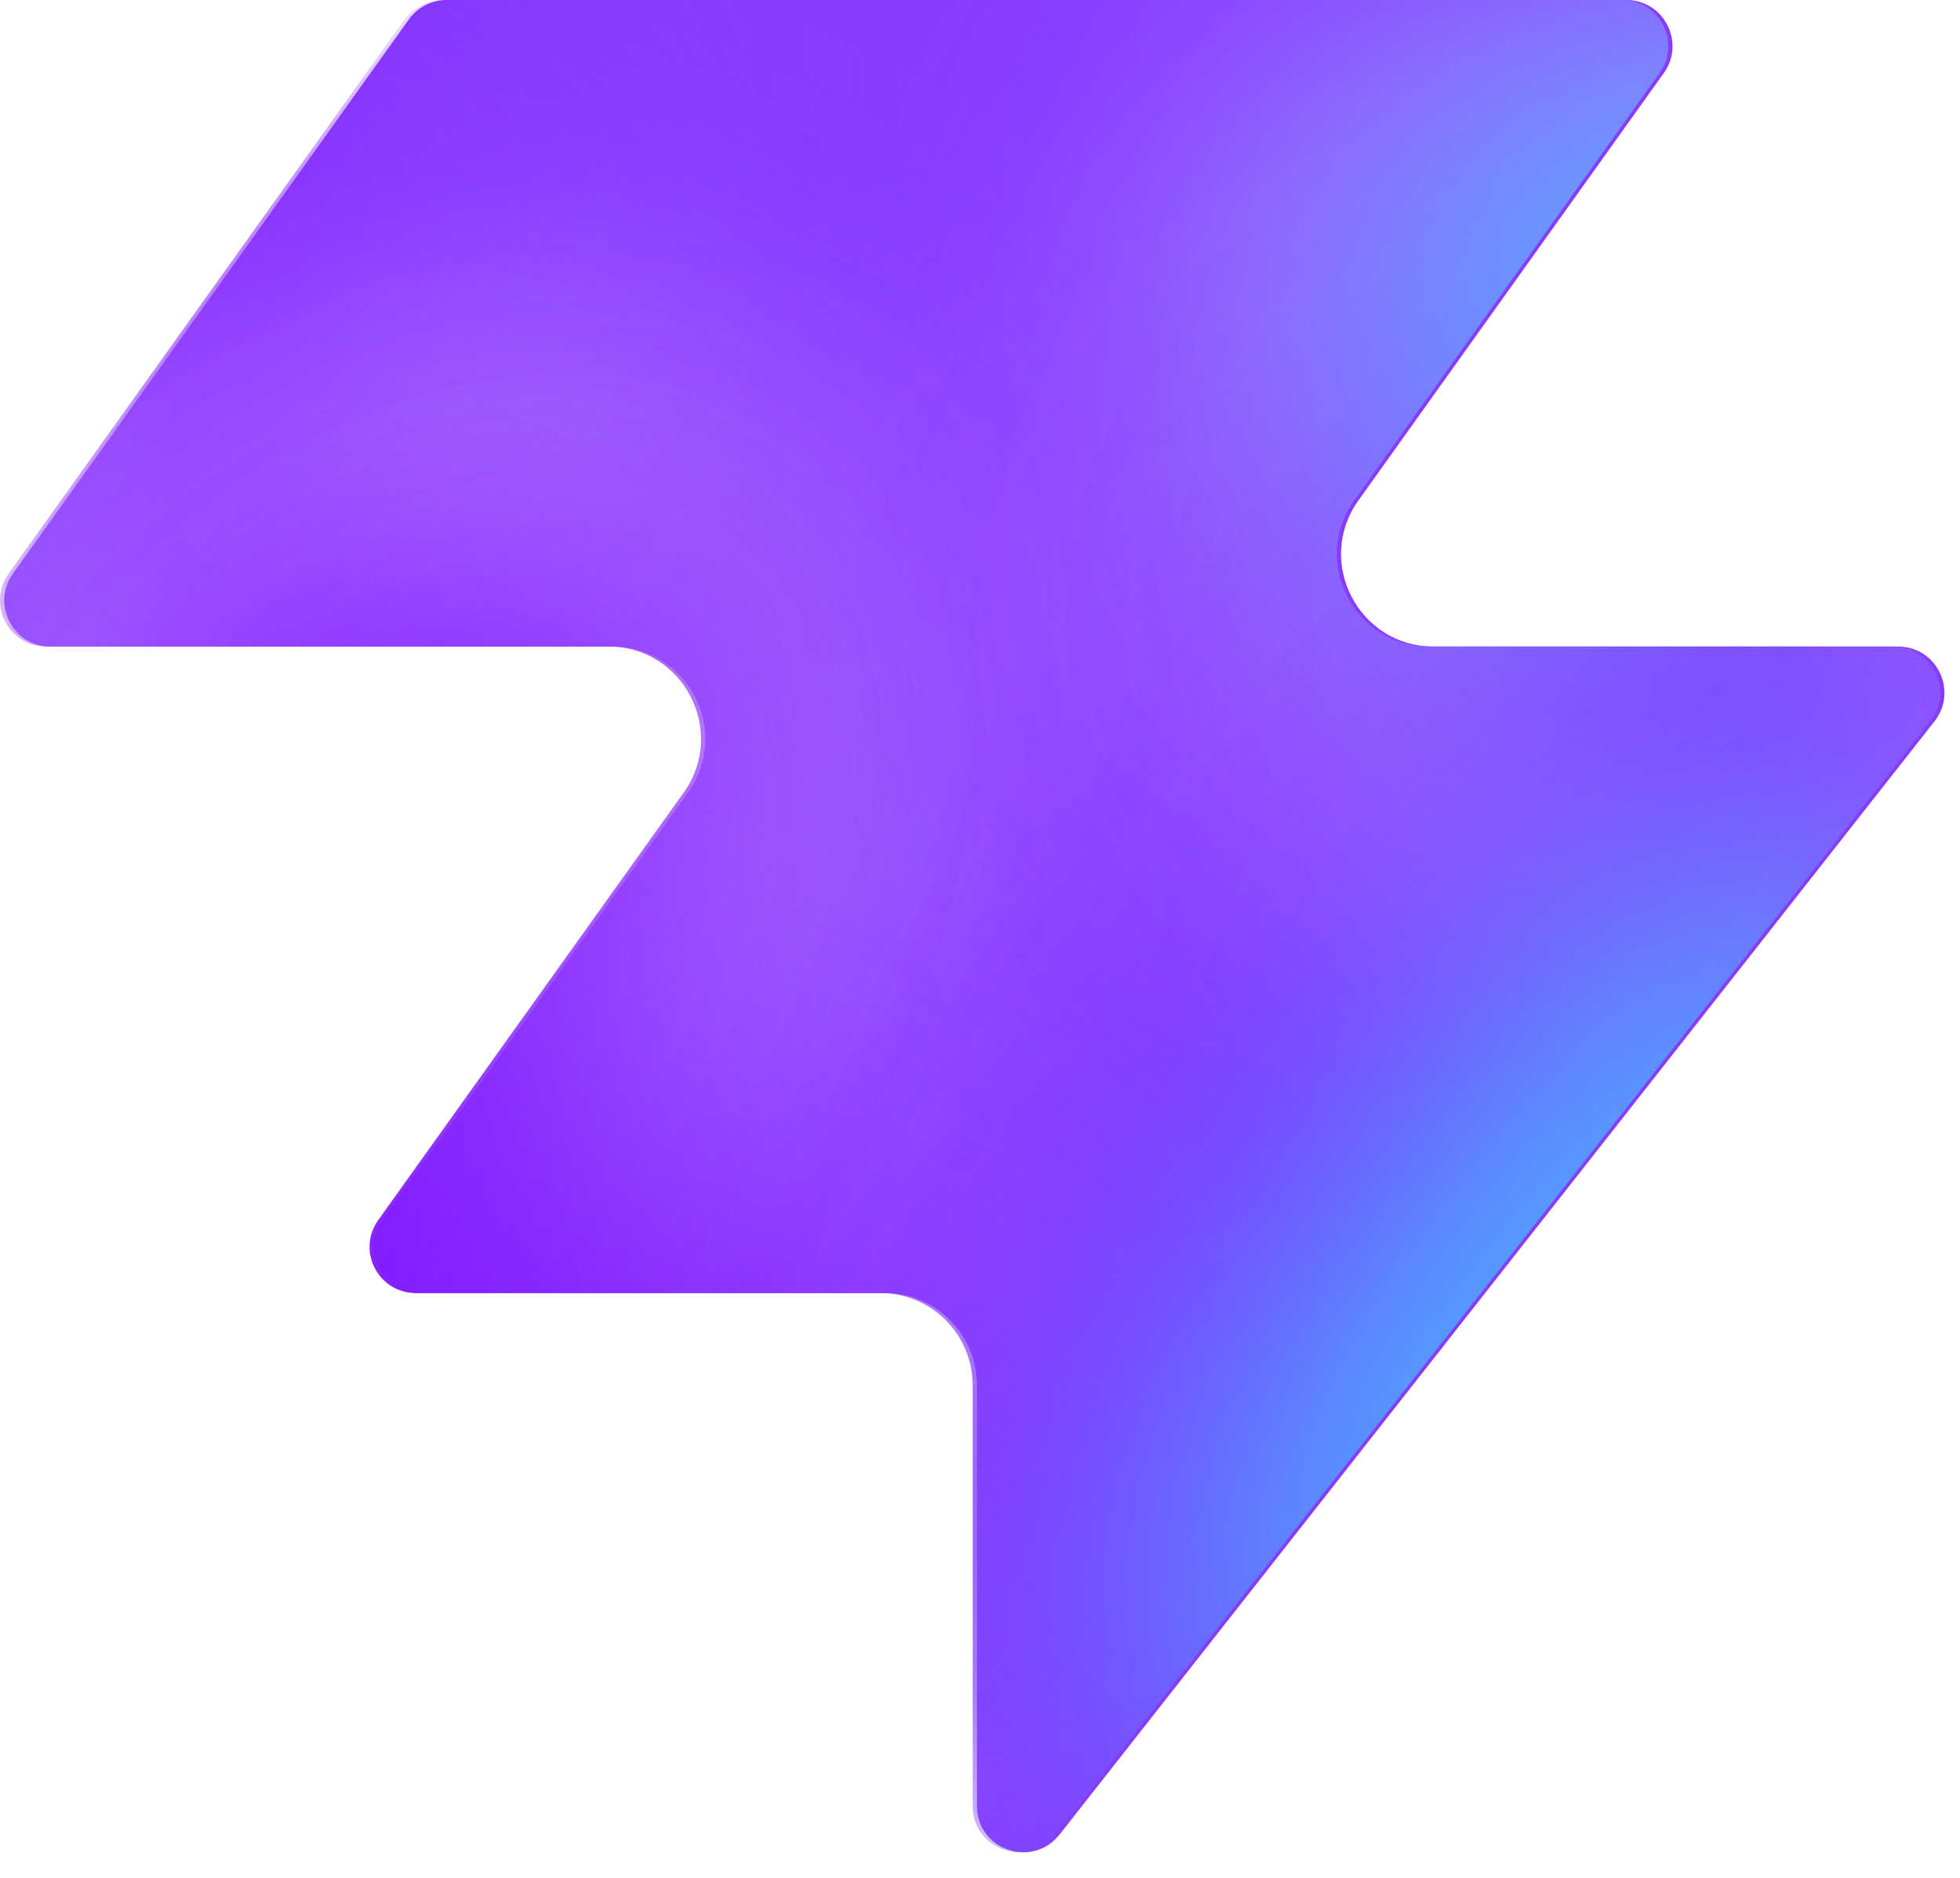
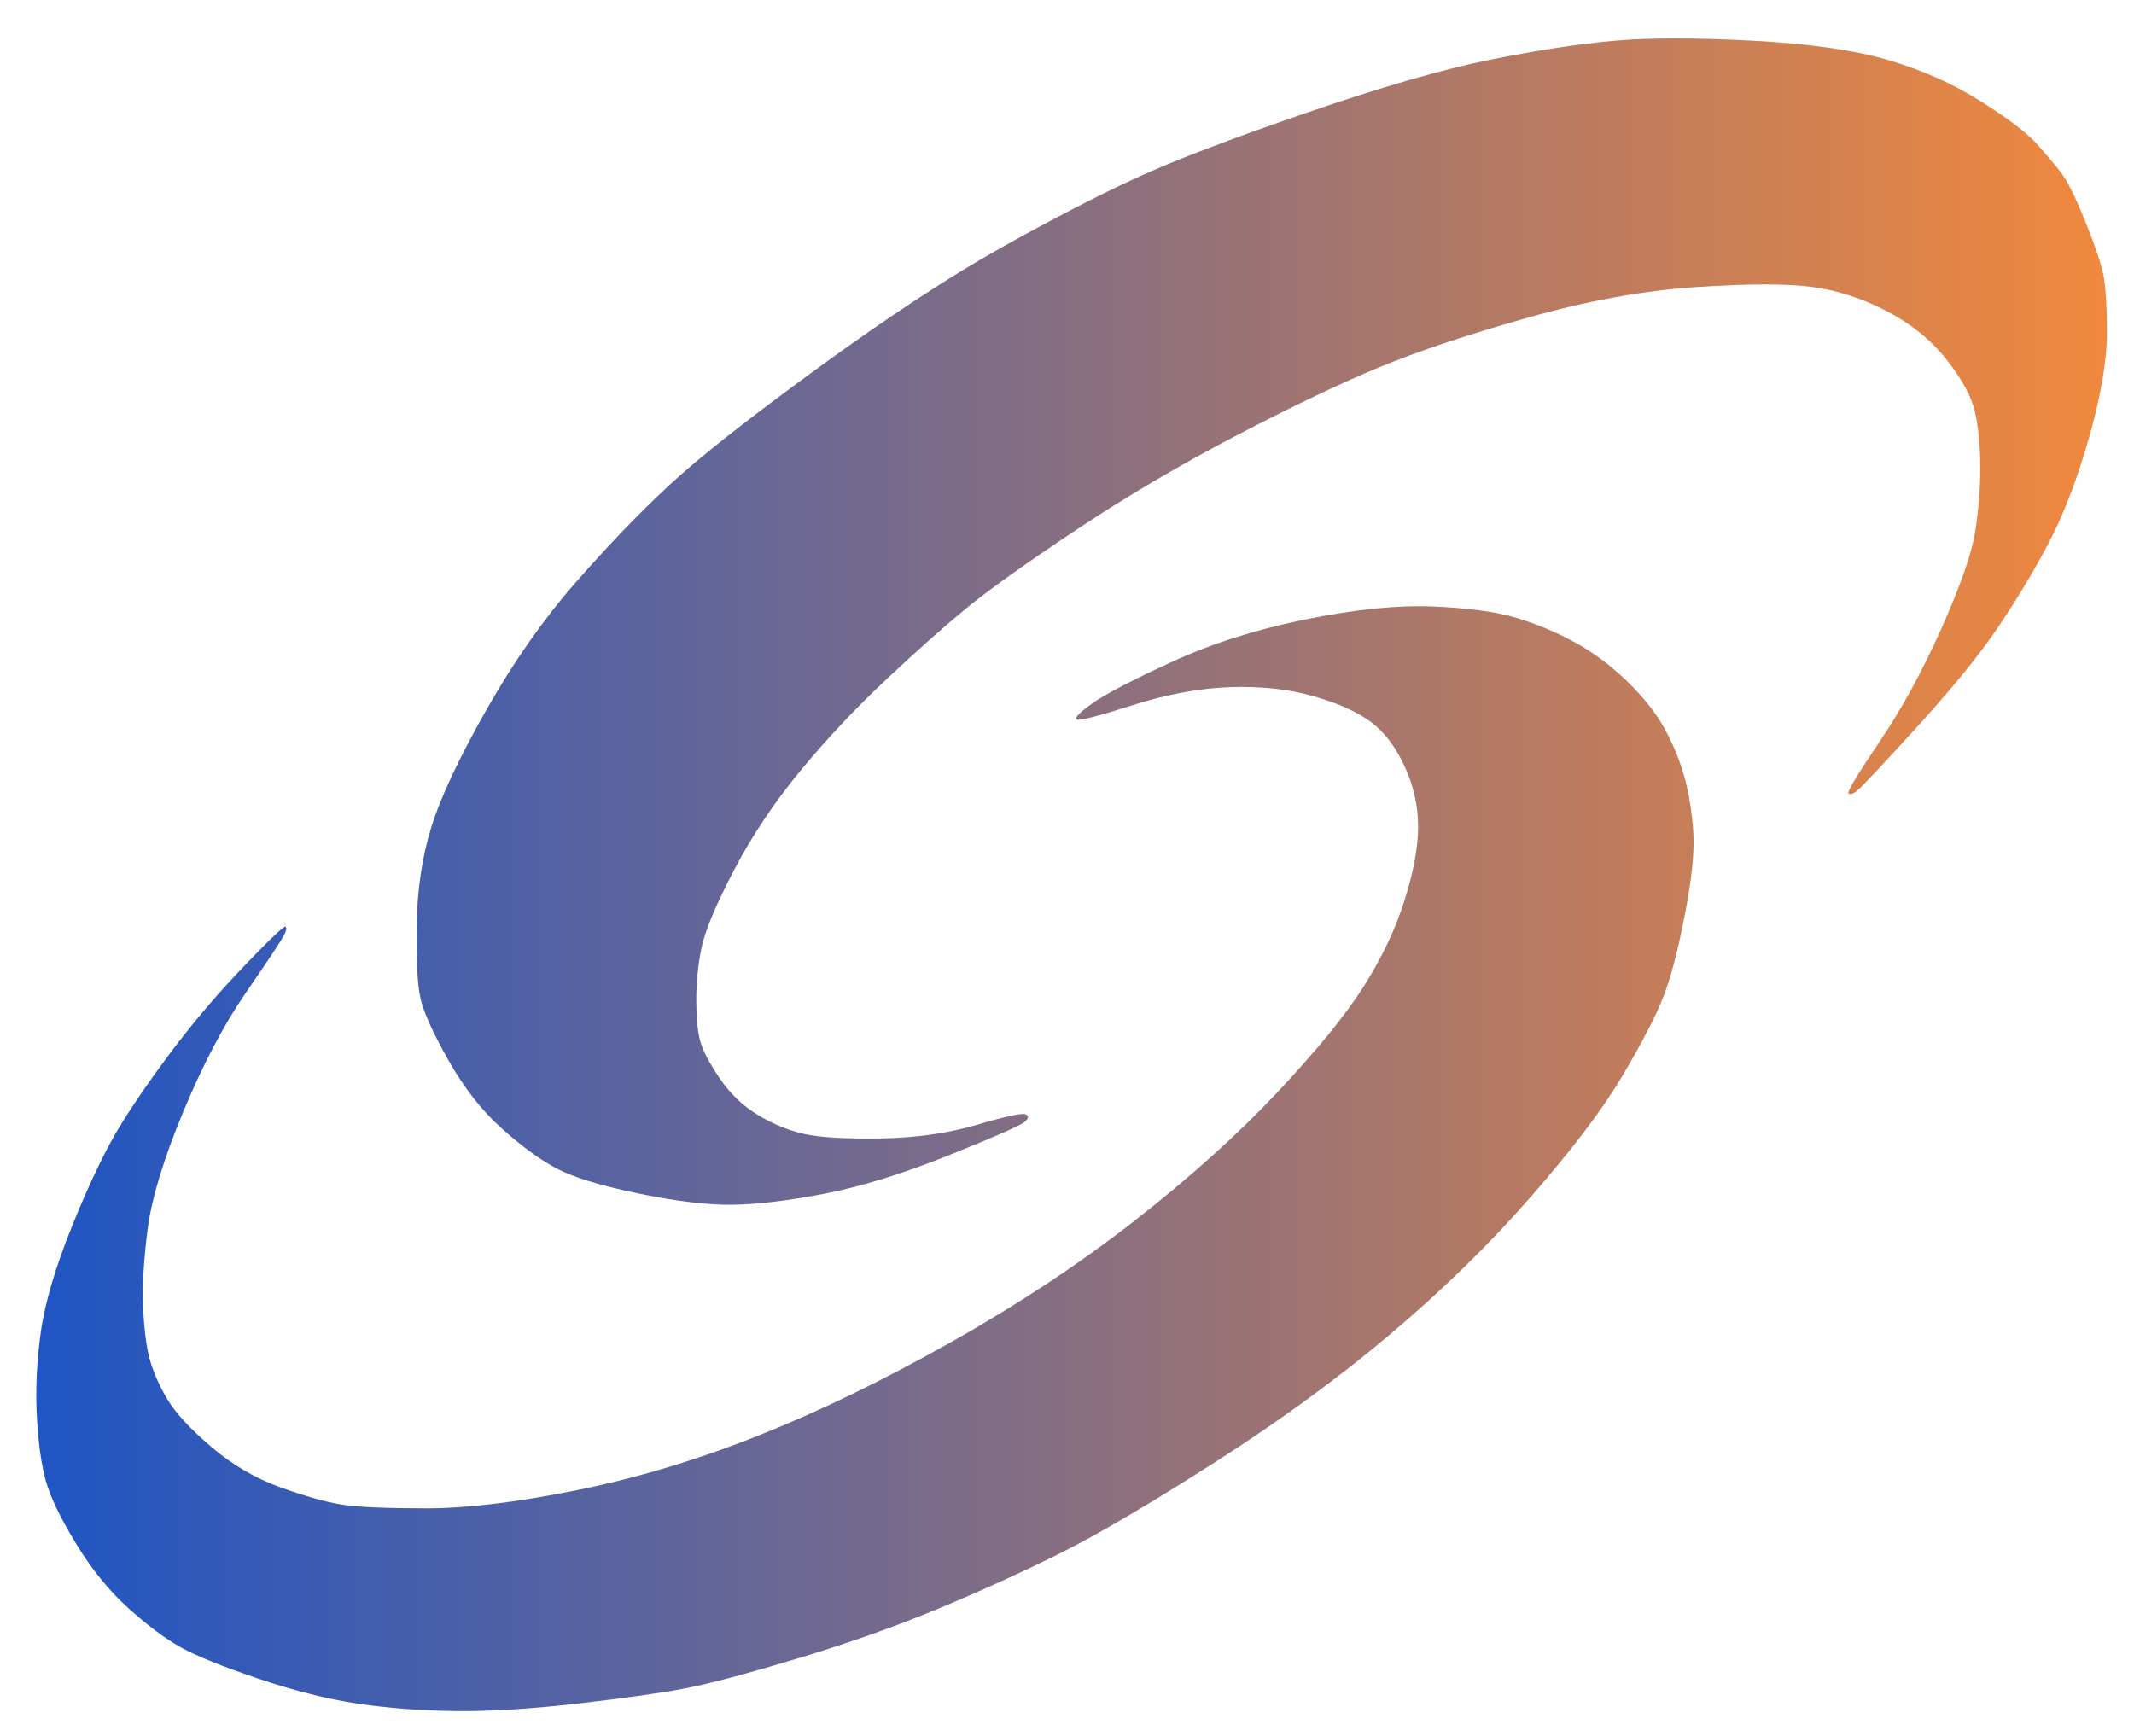
- <svg xmlns="http://www.w3.org/2000/svg" width="48" height="46" fill="none" viewBox="0 0 48 46">
-   <path fill="#863bff" d="M25.946 44.938c-.664.845-2.021.375-2.021-.698V33.937a2.26 2.26 0 0 0-2.262-2.262H10.287c-.92 0-1.456-1.04-.92-1.788l7.48-10.471c1.07-1.497 0-3.578-1.842-3.578H1.237c-.92 0-1.456-1.04-.92-1.788L10.013.474c.214-.297.556-.474.92-.474h28.894c.92 0 1.456 1.04.92 1.788l-7.48 10.471c-1.07 1.498 0 3.579 1.842 3.579h11.377c.943 0 1.473 1.088.89 1.83L25.947 44.94z" style="fill:#863bff;fill:color(display-p3 .525 .23 1);fill-opacity:1" />
-   <mask id="a" width="48" height="46" x="0" y="0" maskUnits="userSpaceOnUse" style="mask-type:alpha">
-     <path fill="#000" d="M25.842 44.938c-.664.844-2.021.375-2.021-.698V33.937a2.26 2.26 0 0 0-2.262-2.262H10.183c-.92 0-1.456-1.04-.92-1.788l7.48-10.471c1.07-1.498 0-3.579-1.842-3.579H1.133c-.92 0-1.456-1.04-.92-1.787L9.91.473c.214-.297.556-.474.92-.474h28.894c.92 0 1.456 1.04.92 1.788l-7.48 10.471c-1.07 1.498 0 3.578 1.842 3.578h11.377c.943 0 1.473 1.088.89 1.832L25.843 44.94z" style="fill:#000;fill-opacity:1" />
-   </mask>
-   <g mask="url(#a)">
-     <g filter="url(#b)">
-       <ellipse cx="5.508" cy="14.704" fill="#ede6ff" rx="5.508" ry="14.704" style="fill:#ede6ff;fill:color(display-p3 .927 .903 1);fill-opacity:1" transform="matrix(.00324 1 1 -.00324 -4.47 31.516)" />
-     </g>
-     <g filter="url(#c)">
-       <ellipse cx="10.399" cy="29.851" fill="#ede6ff" rx="10.399" ry="29.851" style="fill:#ede6ff;fill:color(display-p3 .927 .903 1);fill-opacity:1" transform="matrix(.00324 1 1 -.00324 -39.328 7.883)" />
-     </g>
-     <g filter="url(#d)">
-       <ellipse cx="5.508" cy="30.487" fill="#7e14ff" rx="5.508" ry="30.487" style="fill:#7e14ff;fill:color(display-p3 .492 .077 1);fill-opacity:1" transform="rotate(89.814 -25.913 -14.639)scale(1 -1)" />
-     </g>
-     <g filter="url(#e)">
-       <ellipse cx="5.508" cy="30.599" fill="#7e14ff" rx="5.508" ry="30.599" style="fill:#7e14ff;fill:color(display-p3 .492 .077 1);fill-opacity:1" transform="rotate(89.814 -32.644 -3.334)scale(1 -1)" />
-     </g>
-     <g filter="url(#f)">
-       <ellipse cx="5.508" cy="30.599" fill="#7e14ff" rx="5.508" ry="30.599" style="fill:#7e14ff;fill:color(display-p3 .492 .077 1);fill-opacity:1" transform="matrix(.00324 1 1 -.00324 -34.34 30.47)" />
-     </g>
-     <g filter="url(#g)">
-       <ellipse cx="14.072" cy="22.078" fill="#ede6ff" rx="14.072" ry="22.078" style="fill:#ede6ff;fill:color(display-p3 .927 .903 1);fill-opacity:1" transform="rotate(93.35 24.506 48.493)scale(-1 1)" />
-     </g>
-     <g filter="url(#h)">
-       <ellipse cx="3.47" cy="21.501" fill="#7e14ff" rx="3.47" ry="21.501" style="fill:#7e14ff;fill:color(display-p3 .492 .077 1);fill-opacity:1" transform="rotate(89.009 28.708 47.59)scale(-1 1)" />
-     </g>
-     <g filter="url(#i)">
-       <ellipse cx="3.47" cy="21.501" fill="#7e14ff" rx="3.47" ry="21.501" style="fill:#7e14ff;fill:color(display-p3 .492 .077 1);fill-opacity:1" transform="rotate(89.009 28.708 47.59)scale(-1 1)" />
-     </g>
-     <g filter="url(#j)">
-       <ellipse cx=".387" cy="8.972" fill="#7e14ff" rx="4.407" ry="29.108" style="fill:#7e14ff;fill:color(display-p3 .492 .077 1);fill-opacity:1" transform="rotate(39.51 .387 8.972)" />
-     </g>
-     <g filter="url(#k)">
-       <ellipse cx="47.523" cy="-6.092" fill="#7e14ff" rx="4.407" ry="29.108" style="fill:#7e14ff;fill:color(display-p3 .492 .077 1);fill-opacity:1" transform="rotate(37.892 47.523 -6.092)" />
-     </g>
-     <g filter="url(#l)">
-       <ellipse cx="41.412" cy="6.333" fill="#47bfff" rx="5.971" ry="9.665" style="fill:#47bfff;fill:color(display-p3 .28 .748 1);fill-opacity:1" transform="rotate(37.892 41.412 6.333)" />
-     </g>
-     <g filter="url(#m)">
-       <ellipse cx="-1.879" cy="38.332" fill="#7e14ff" rx="4.407" ry="29.108" style="fill:#7e14ff;fill:color(display-p3 .492 .077 1);fill-opacity:1" transform="rotate(37.892 -1.88 38.332)" />
-     </g>
-     <g filter="url(#n)">
-       <ellipse cx="-1.879" cy="38.332" fill="#7e14ff" rx="4.407" ry="29.108" style="fill:#7e14ff;fill:color(display-p3 .492 .077 1);fill-opacity:1" transform="rotate(37.892 -1.88 38.332)" />
-     </g>
-     <g filter="url(#o)">
-       <ellipse cx="35.651" cy="29.907" fill="#7e14ff" rx="4.407" ry="29.108" style="fill:#7e14ff;fill:color(display-p3 .492 .077 1);fill-opacity:1" transform="rotate(37.892 35.651 29.907)" />
-     </g>
-     <g filter="url(#p)">
-       <ellipse cx="38.418" cy="32.4" fill="#47bfff" rx="5.971" ry="15.297" style="fill:#47bfff;fill:color(display-p3 .28 .748 1);fill-opacity:1" transform="rotate(37.892 38.418 32.4)" />
-     </g>
-   </g>
+ <svg xmlns="http://www.w3.org/2000/svg" viewBox="6 2 236 192" role="img" aria-label="Logo">
  <defs>
-     <filter id="b" width="60.045" height="41.654" x="-19.77" y="16.149" color-interpolation-filters="sRGB" filterUnits="userSpaceOnUse">
-       <feFlood flood-opacity="0" result="BackgroundImageFix" />
-       <feBlend in="SourceGraphic" in2="BackgroundImageFix" result="shape" />
-       <feGaussianBlur result="effect1_foregroundBlur_2002_17158" stdDeviation="7.659" />
-     </filter>
-     <filter id="c" width="90.34" height="51.437" x="-54.613" y="-7.533" color-interpolation-filters="sRGB" filterUnits="userSpaceOnUse">
-       <feFlood flood-opacity="0" result="BackgroundImageFix" />
-       <feBlend in="SourceGraphic" in2="BackgroundImageFix" result="shape" />
-       <feGaussianBlur result="effect1_foregroundBlur_2002_17158" stdDeviation="7.659" />
-     </filter>
-     <filter id="d" width="79.355" height="29.4" x="-49.64" y="2.03" color-interpolation-filters="sRGB" filterUnits="userSpaceOnUse">
-       <feFlood flood-opacity="0" result="BackgroundImageFix" />
-       <feBlend in="SourceGraphic" in2="BackgroundImageFix" result="shape" />
-       <feGaussianBlur result="effect1_foregroundBlur_2002_17158" stdDeviation="4.596" />
-     </filter>
-     <filter id="e" width="79.579" height="29.4" x="-45.045" y="20.029" color-interpolation-filters="sRGB" filterUnits="userSpaceOnUse">
-       <feFlood flood-opacity="0" result="BackgroundImageFix" />
-       <feBlend in="SourceGraphic" in2="BackgroundImageFix" result="shape" />
-       <feGaussianBlur result="effect1_foregroundBlur_2002_17158" stdDeviation="4.596" />
-     </filter>
-     <filter id="f" width="79.579" height="29.4" x="-43.513" y="21.178" color-interpolation-filters="sRGB" filterUnits="userSpaceOnUse">
-       <feFlood flood-opacity="0" result="BackgroundImageFix" />
-       <feBlend in="SourceGraphic" in2="BackgroundImageFix" result="shape" />
-       <feGaussianBlur result="effect1_foregroundBlur_2002_17158" stdDeviation="4.596" />
-     </filter>
-     <filter id="g" width="74.749" height="58.852" x="15.756" y="-17.901" color-interpolation-filters="sRGB" filterUnits="userSpaceOnUse">
-       <feFlood flood-opacity="0" result="BackgroundImageFix" />
-       <feBlend in="SourceGraphic" in2="BackgroundImageFix" result="shape" />
-       <feGaussianBlur result="effect1_foregroundBlur_2002_17158" stdDeviation="7.659" />
-     </filter>
-     <filter id="h" width="61.377" height="25.362" x="23.548" y="2.284" color-interpolation-filters="sRGB" filterUnits="userSpaceOnUse">
-       <feFlood flood-opacity="0" result="BackgroundImageFix" />
-       <feBlend in="SourceGraphic" in2="BackgroundImageFix" result="shape" />
-       <feGaussianBlur result="effect1_foregroundBlur_2002_17158" stdDeviation="4.596" />
-     </filter>
-     <filter id="i" width="61.377" height="25.362" x="23.548" y="2.284" color-interpolation-filters="sRGB" filterUnits="userSpaceOnUse">
-       <feFlood flood-opacity="0" result="BackgroundImageFix" />
-       <feBlend in="SourceGraphic" in2="BackgroundImageFix" result="shape" />
-       <feGaussianBlur result="effect1_foregroundBlur_2002_17158" stdDeviation="4.596" />
-     </filter>
-     <filter id="j" width="56.045" height="63.649" x="-27.636" y="-22.853" color-interpolation-filters="sRGB" filterUnits="userSpaceOnUse">
-       <feFlood flood-opacity="0" result="BackgroundImageFix" />
-       <feBlend in="SourceGraphic" in2="BackgroundImageFix" result="shape" />
-       <feGaussianBlur result="effect1_foregroundBlur_2002_17158" stdDeviation="4.596" />
-     </filter>
-     <filter id="k" width="54.814" height="64.646" x="20.116" y="-38.415" color-interpolation-filters="sRGB" filterUnits="userSpaceOnUse">
-       <feFlood flood-opacity="0" result="BackgroundImageFix" />
-       <feBlend in="SourceGraphic" in2="BackgroundImageFix" result="shape" />
-       <feGaussianBlur result="effect1_foregroundBlur_2002_17158" stdDeviation="4.596" />
-     </filter>
-     <filter id="l" width="33.541" height="35.313" x="24.641" y="-11.323" color-interpolation-filters="sRGB" filterUnits="userSpaceOnUse">
-       <feFlood flood-opacity="0" result="BackgroundImageFix" />
-       <feBlend in="SourceGraphic" in2="BackgroundImageFix" result="shape" />
-       <feGaussianBlur result="effect1_foregroundBlur_2002_17158" stdDeviation="4.596" />
-     </filter>
-     <filter id="m" width="54.814" height="64.646" x="-29.286" y="6.009" color-interpolation-filters="sRGB" filterUnits="userSpaceOnUse">
-       <feFlood flood-opacity="0" result="BackgroundImageFix" />
-       <feBlend in="SourceGraphic" in2="BackgroundImageFix" result="shape" />
-       <feGaussianBlur result="effect1_foregroundBlur_2002_17158" stdDeviation="4.596" />
-     </filter>
-     <filter id="n" width="54.814" height="64.646" x="-29.286" y="6.009" color-interpolation-filters="sRGB" filterUnits="userSpaceOnUse">
-       <feFlood flood-opacity="0" result="BackgroundImageFix" />
-       <feBlend in="SourceGraphic" in2="BackgroundImageFix" result="shape" />
-       <feGaussianBlur result="effect1_foregroundBlur_2002_17158" stdDeviation="4.596" />
-     </filter>
-     <filter id="o" width="54.814" height="64.646" x="8.244" y="-2.416" color-interpolation-filters="sRGB" filterUnits="userSpaceOnUse">
-       <feFlood flood-opacity="0" result="BackgroundImageFix" />
-       <feBlend in="SourceGraphic" in2="BackgroundImageFix" result="shape" />
-       <feGaussianBlur result="effect1_foregroundBlur_2002_17158" stdDeviation="4.596" />
-     </filter>
-     <filter id="p" width="39.409" height="43.623" x="18.713" y="10.588" color-interpolation-filters="sRGB" filterUnits="userSpaceOnUse">
-       <feFlood flood-opacity="0" result="BackgroundImageFix" />
-       <feBlend in="SourceGraphic" in2="BackgroundImageFix" result="shape" />
-       <feGaussianBlur result="effect1_foregroundBlur_2002_17158" stdDeviation="4.596" />
-     </filter>
+     <linearGradient id="lg" gradientUnits="userSpaceOnUse" x1="10" y1="0" x2="238" y2="0">
+       <stop offset="0%" stop-color="#1f55c4" />
+       <stop offset="14%" stop-color="#3d5cb1" />
+       <stop offset="29%" stop-color="#5b649e" />
+       <stop offset="43%" stop-color="#796b8b" />
+       <stop offset="57%" stop-color="#967277" />
+       <stop offset="71%" stop-color="#b47964" />
+       <stop offset="86%" stop-color="#d28151" />
+       <stop offset="100%" stop-color="#f0883e" />
+     </linearGradient>
  </defs>
+   <path fill="url(#lg)" fill-rule="evenodd" d="M184.58 6.50Q190.33 6.00 199.83 6.50Q209.33 7.00 214.92 8.67Q220.50 10.33 225.00 13.17Q229.50 16.00 231.17 17.83Q232.83 19.67 233.92 21.08Q235.00 22.50 236.58 26.42Q238.17 30.33 238.58 32.25Q239.00 34.17 239.00 38.83Q239.00 43.50 237.00 50.50Q235.00 57.50 232.42 62.33Q229.83 67.17 226.83 71.58Q223.83 76.00 217.92 82.50Q212.00 89.00 211.33 89.50Q210.67 90.00 210.42 89.75Q210.17 89.50 213.83 84.08Q217.50 78.67 220.67 71.58Q223.83 64.50 224.42 60.92Q225.00 57.33 225.00 53.75Q225.00 50.17 224.42 47.58Q223.83 45.00 221.25 41.75Q218.67 38.50 214.67 36.42Q210.67 34.33 206.50 33.75Q202.33 33.17 193.58 33.75Q184.83 34.33 174.83 37.17Q164.83 40.00 158.42 42.67Q152.00 45.33 142.58 50.25Q133.17 55.17 124.92 60.67Q116.67 66.17 113.00 69.17Q109.33 72.17 104.17 77.00Q99.00 81.83 94.58 87.17Q90.17 92.50 87.17 98.25Q84.17 104.00 83.58 106.83Q83.00 109.67 83.00 112.58Q83.00 115.50 83.42 117.08Q83.83 118.67 85.58 121.25Q87.33 123.83 89.83 125.33Q92.33 126.83 94.92 127.42Q97.50 128.00 103.33 127.92Q109.17 127.83 114.00 126.42Q118.83 125.00 119.42 125.25Q120.00 125.50 119.33 126.08Q118.67 126.67 111.00 129.75Q103.33 132.83 97.33 134.00Q91.33 135.17 87.17 135.25Q83.00 135.33 76.58 134.00Q70.17 132.67 67.42 131.17Q64.67 129.67 61.42 126.75Q58.17 123.83 55.58 119.25Q53.00 114.67 52.50 112.42Q52.00 110.17 52.08 104.33Q52.17 98.50 53.67 93.58Q55.17 88.67 59.75 80.58Q64.33 72.50 69.67 66.42Q75.00 60.33 79.92 55.75Q84.83 51.17 96.50 42.67Q108.17 34.17 116.83 29.33Q125.50 24.50 131.67 21.67Q137.83 18.83 150.42 14.50Q163.00 10.17 170.92 8.58Q178.83 7.00 184.58 6.50ZM150.42 70.50Q158.67 68.83 164.50 69.08Q170.33 69.33 173.67 70.33Q177.00 71.33 180.08 73.00Q183.17 74.67 185.92 77.33Q188.67 80.00 190.08 82.58Q191.50 85.17 192.25 87.83Q193.00 90.50 193.25 93.83Q193.50 97.17 192.33 103.17Q191.17 109.17 189.92 112.33Q188.67 115.50 185.42 121.00Q182.17 126.50 175.33 134.33Q168.50 142.17 159.83 149.50Q151.17 156.83 140.33 163.75Q129.50 170.67 123.33 173.75Q117.17 176.83 110.00 179.83Q102.83 182.83 94.25 185.42Q85.67 188.00 81.75 188.75Q77.83 189.50 69.92 190.42Q62.00 191.33 56.25 191.25Q50.50 191.17 45.50 190.42Q40.50 189.67 34.58 187.67Q28.67 185.67 26.08 184.25Q23.50 182.83 20.25 179.92Q17.00 177.00 14.42 172.75Q11.83 168.50 11.08 165.83Q10.33 163.17 10.08 158.75Q9.83 154.33 10.50 149.42Q11.17 144.50 14.08 137.33Q17.00 130.17 19.50 126.17Q22.00 122.17 25.50 117.58Q29.00 113.00 33.17 108.67Q37.33 104.33 37.58 104.50Q37.83 104.67 37.33 105.58Q36.83 106.50 33.17 111.83Q29.50 117.17 26.25 125.00Q23.00 132.83 22.33 137.92Q21.67 143.00 21.83 146.67Q22.00 150.33 22.58 152.42Q23.17 154.50 24.50 156.75Q25.83 159.00 29.33 162.00Q32.83 165.00 37.00 166.50Q41.17 168.00 43.83 168.42Q46.50 168.83 53.17 168.83Q59.83 168.83 69.75 166.83Q79.67 164.83 89.75 160.83Q99.83 156.83 111.08 150.50Q122.33 144.17 131.50 137.00Q140.67 129.83 147.25 122.83Q153.83 115.83 156.83 111.08Q159.83 106.33 161.33 101.58Q162.83 96.83 162.83 93.42Q162.83 90.00 161.33 86.75Q159.83 83.50 157.58 81.83Q155.33 80.17 151.25 79.00Q147.17 77.83 142.08 78.00Q137.00 78.17 131.25 80.00Q125.50 81.83 125.08 81.58Q124.67 81.33 126.75 79.83Q128.83 78.33 135.50 75.25Q142.17 72.17 150.42 70.50Z" />
</svg>
